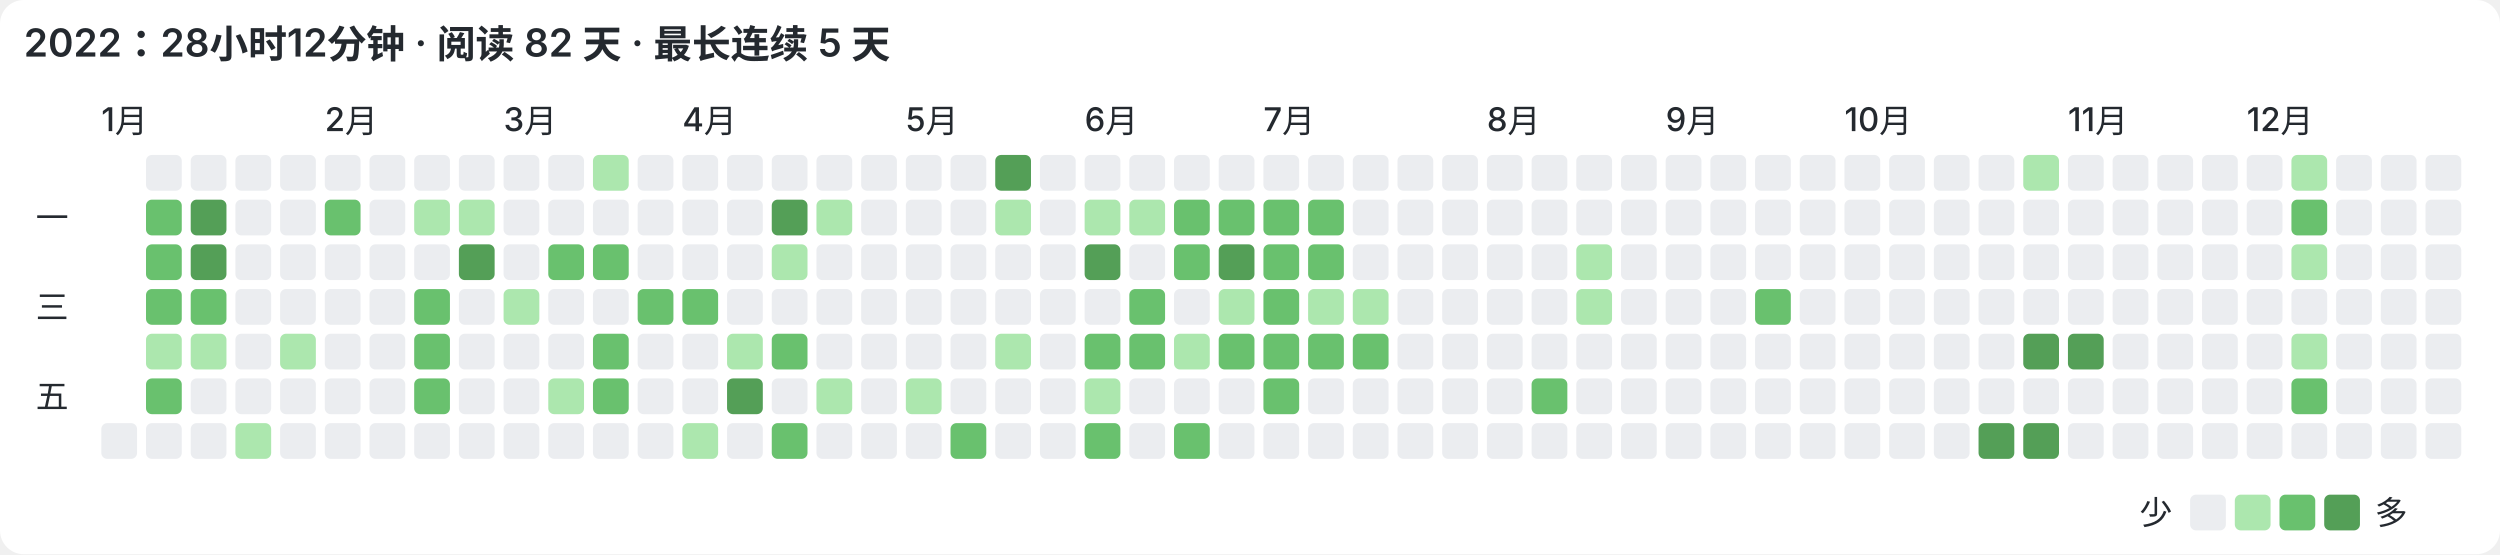
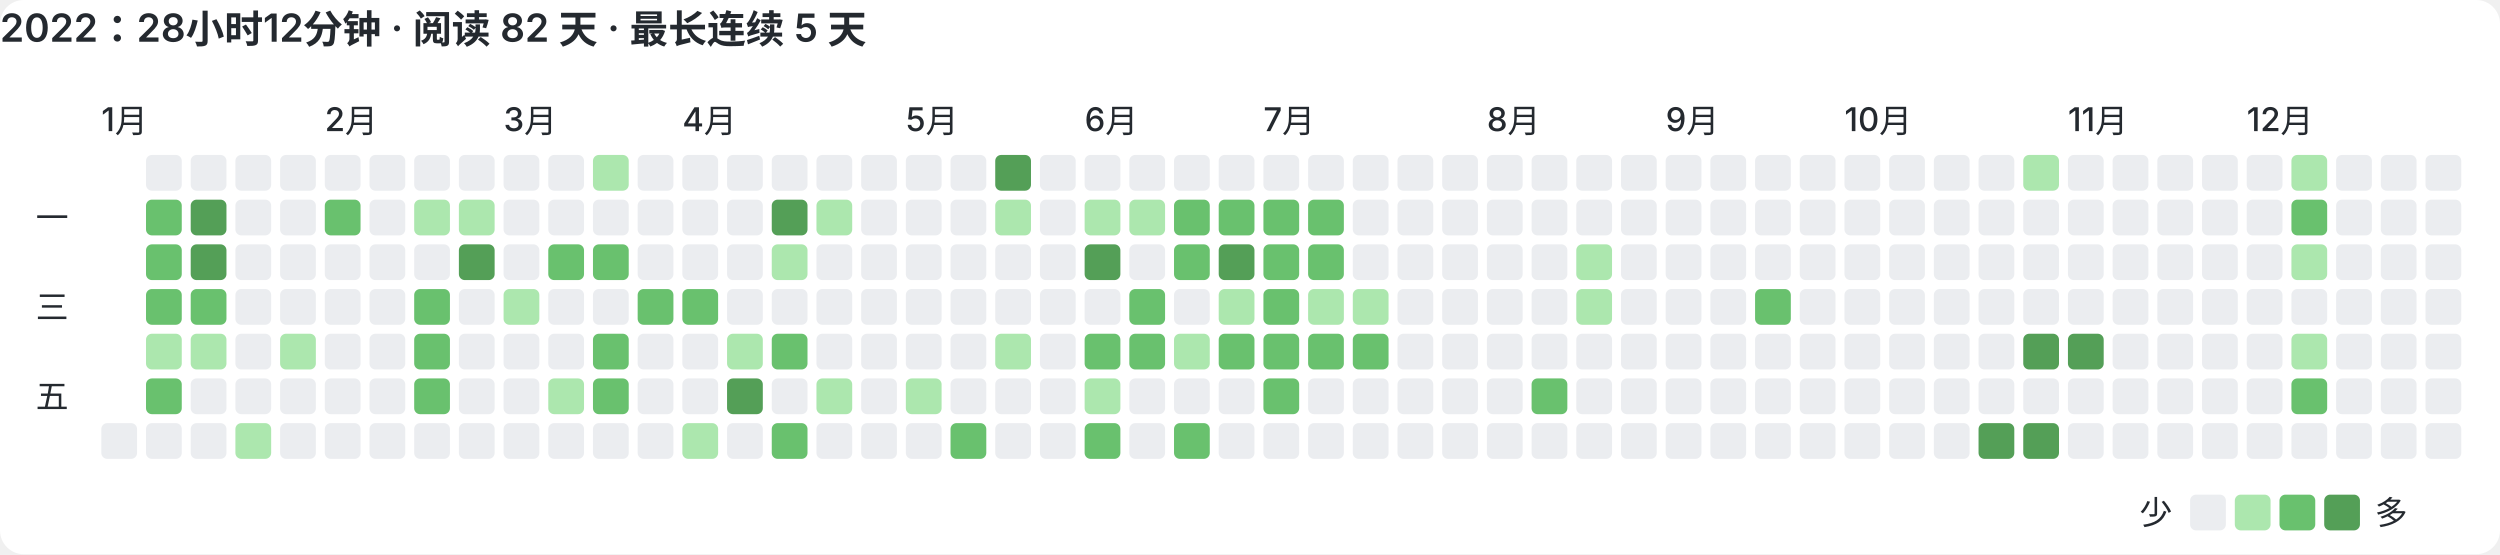
<svg xmlns="http://www.w3.org/2000/svg" width="100%" viewBox="0 0 839 186" preserveAspectRatio="xMinYMin meet" style="display:block;max-width:100%;height:auto" role="img" data-summary="2022：28小时12分钟  ·  阅读 82 天  ·  最长连续 5 天" aria-label="微信读书 · 2022">
  <rect width="100%" height="100%" rx="8" fill="#ffffff" />
  <style>
.label{font:500 11px "PingFang SC","Microsoft YaHei",-apple-system,BlinkMacSystemFont,"Segoe UI",sans-serif}
.summary{font:600 13px "PingFang SC","Microsoft YaHei",-apple-system,BlinkMacSystemFont,"Segoe UI",sans-serif}
</style>
-   <text class="summary" x="8" y="19" fill="#24292f">2022：28小时12分钟  ·  阅读 82 天  ·  最长连续 5 天</text>
+   <text class="summary" x="0" y="14" fill="#24292f">2022：28小时12分钟  ·  阅读 82 天  ·  最长连续 5 天</text>
  <text class="label" x="34" y="44" fill="#24292f">1月</text>
  <text class="label" x="109" y="44" fill="#24292f">2月</text>
  <text class="label" x="169" y="44" fill="#24292f">3月</text>
  <text class="label" x="229" y="44" fill="#24292f">4月</text>
  <text class="label" x="304" y="44" fill="#24292f">5月</text>
  <text class="label" x="364" y="44" fill="#24292f">6月</text>
  <text class="label" x="424" y="44" fill="#24292f">7月</text>
  <text class="label" x="499" y="44" fill="#24292f">8月</text>
  <text class="label" x="559" y="44" fill="#24292f">9月</text>
  <text class="label" x="619" y="44" fill="#24292f">10月</text>
  <text class="label" x="694" y="44" fill="#24292f">11月</text>
  <text class="label" x="754" y="44" fill="#24292f">12月</text>
  <text class="label" x="12" y="77" fill="#24292f">一</text>
  <text class="label" x="12" y="107" fill="#24292f">三</text>
  <text class="label" x="12" y="137" fill="#24292f">五</text>
  <rect x="34" y="142" width="12" height="12" rx="2" fill="#ebedf0" data-date="2022-01-01" data-seconds="0">
</rect>
  <rect x="49" y="52" width="12" height="12" rx="2" fill="#ebedf0" data-date="2022-01-02" data-seconds="0">
</rect>
  <rect x="49" y="67" width="12" height="12" rx="2" fill="#69c16e" data-date="2022-01-03" data-seconds="1048">
</rect>
  <rect x="49" y="82" width="12" height="12" rx="2" fill="#69c16e" data-date="2022-01-04" data-seconds="949">
</rect>
  <rect x="49" y="97" width="12" height="12" rx="2" fill="#69c16e" data-date="2022-01-05" data-seconds="661">
</rect>
  <rect x="49" y="112" width="12" height="12" rx="2" fill="#ace7ae" data-date="2022-01-06" data-seconds="486">
</rect>
  <rect x="49" y="127" width="12" height="12" rx="2" fill="#69c16e" data-date="2022-01-07" data-seconds="876">
</rect>
  <rect x="49" y="142" width="12" height="12" rx="2" fill="#ebedf0" data-date="2022-01-08" data-seconds="0">
</rect>
  <rect x="64" y="52" width="12" height="12" rx="2" fill="#ebedf0" data-date="2022-01-09" data-seconds="0">
</rect>
  <rect x="64" y="67" width="12" height="12" rx="2" fill="#549f57" data-date="2022-01-10" data-seconds="6513">
</rect>
  <rect x="64" y="82" width="12" height="12" rx="2" fill="#549f57" data-date="2022-01-11" data-seconds="3408">
</rect>
  <rect x="64" y="97" width="12" height="12" rx="2" fill="#69c16e" data-date="2022-01-12" data-seconds="1787">
</rect>
  <rect x="64" y="112" width="12" height="12" rx="2" fill="#ace7ae" data-date="2022-01-13" data-seconds="141">
</rect>
  <rect x="64" y="127" width="12" height="12" rx="2" fill="#ebedf0" data-date="2022-01-14" data-seconds="0">
</rect>
  <rect x="64" y="142" width="12" height="12" rx="2" fill="#ebedf0" data-date="2022-01-15" data-seconds="0">
</rect>
  <rect x="79" y="52" width="12" height="12" rx="2" fill="#ebedf0" data-date="2022-01-16" data-seconds="0">
</rect>
  <rect x="79" y="67" width="12" height="12" rx="2" fill="#ebedf0" data-date="2022-01-17" data-seconds="0">
</rect>
  <rect x="79" y="82" width="12" height="12" rx="2" fill="#ebedf0" data-date="2022-01-18" data-seconds="0">
</rect>
  <rect x="79" y="97" width="12" height="12" rx="2" fill="#ebedf0" data-date="2022-01-19" data-seconds="0">
</rect>
  <rect x="79" y="112" width="12" height="12" rx="2" fill="#ebedf0" data-date="2022-01-20" data-seconds="0">
</rect>
  <rect x="79" y="127" width="12" height="12" rx="2" fill="#ebedf0" data-date="2022-01-21" data-seconds="0">
</rect>
  <rect x="79" y="142" width="12" height="12" rx="2" fill="#ace7ae" data-date="2022-01-22" data-seconds="73">
</rect>
  <rect x="94" y="52" width="12" height="12" rx="2" fill="#ebedf0" data-date="2022-01-23" data-seconds="0">
</rect>
  <rect x="94" y="67" width="12" height="12" rx="2" fill="#ebedf0" data-date="2022-01-24" data-seconds="0">
</rect>
  <rect x="94" y="82" width="12" height="12" rx="2" fill="#ebedf0" data-date="2022-01-25" data-seconds="0">
</rect>
  <rect x="94" y="97" width="12" height="12" rx="2" fill="#ebedf0" data-date="2022-01-26" data-seconds="0">
</rect>
  <rect x="94" y="112" width="12" height="12" rx="2" fill="#ace7ae" data-date="2022-01-27" data-seconds="67">
</rect>
  <rect x="94" y="127" width="12" height="12" rx="2" fill="#ebedf0" data-date="2022-01-28" data-seconds="0">
</rect>
  <rect x="94" y="142" width="12" height="12" rx="2" fill="#ebedf0" data-date="2022-01-29" data-seconds="0">
</rect>
  <rect x="109" y="52" width="12" height="12" rx="2" fill="#ebedf0" data-date="2022-01-30" data-seconds="0">
</rect>
  <rect x="109" y="67" width="12" height="12" rx="2" fill="#69c16e" data-date="2022-01-31" data-seconds="848">
</rect>
  <rect x="109" y="82" width="12" height="12" rx="2" fill="#ebedf0" data-date="2022-02-01" data-seconds="0">
</rect>
  <rect x="109" y="97" width="12" height="12" rx="2" fill="#ebedf0" data-date="2022-02-02" data-seconds="0">
</rect>
  <rect x="109" y="112" width="12" height="12" rx="2" fill="#ebedf0" data-date="2022-02-03" data-seconds="0">
</rect>
  <rect x="109" y="127" width="12" height="12" rx="2" fill="#ebedf0" data-date="2022-02-04" data-seconds="0">
</rect>
  <rect x="109" y="142" width="12" height="12" rx="2" fill="#ebedf0" data-date="2022-02-05" data-seconds="0">
</rect>
  <rect x="124" y="52" width="12" height="12" rx="2" fill="#ebedf0" data-date="2022-02-06" data-seconds="0">
</rect>
  <rect x="124" y="67" width="12" height="12" rx="2" fill="#ebedf0" data-date="2022-02-07" data-seconds="0">
</rect>
  <rect x="124" y="82" width="12" height="12" rx="2" fill="#ebedf0" data-date="2022-02-08" data-seconds="0">
</rect>
  <rect x="124" y="97" width="12" height="12" rx="2" fill="#ebedf0" data-date="2022-02-09" data-seconds="0">
</rect>
  <rect x="124" y="112" width="12" height="12" rx="2" fill="#ebedf0" data-date="2022-02-10" data-seconds="0">
</rect>
  <rect x="124" y="127" width="12" height="12" rx="2" fill="#ebedf0" data-date="2022-02-11" data-seconds="0">
</rect>
  <rect x="124" y="142" width="12" height="12" rx="2" fill="#ebedf0" data-date="2022-02-12" data-seconds="0">
</rect>
  <rect x="139" y="52" width="12" height="12" rx="2" fill="#ebedf0" data-date="2022-02-13" data-seconds="0">
</rect>
  <rect x="139" y="67" width="12" height="12" rx="2" fill="#ace7ae" data-date="2022-02-14" data-seconds="570">
</rect>
  <rect x="139" y="82" width="12" height="12" rx="2" fill="#ebedf0" data-date="2022-02-15" data-seconds="0">
</rect>
  <rect x="139" y="97" width="12" height="12" rx="2" fill="#69c16e" data-date="2022-02-16" data-seconds="1585">
</rect>
  <rect x="139" y="112" width="12" height="12" rx="2" fill="#69c16e" data-date="2022-02-17" data-seconds="1542">
</rect>
  <rect x="139" y="127" width="12" height="12" rx="2" fill="#69c16e" data-date="2022-02-18" data-seconds="1088">
</rect>
  <rect x="139" y="142" width="12" height="12" rx="2" fill="#ebedf0" data-date="2022-02-19" data-seconds="0">
</rect>
  <rect x="154" y="52" width="12" height="12" rx="2" fill="#ebedf0" data-date="2022-02-20" data-seconds="0">
</rect>
  <rect x="154" y="67" width="12" height="12" rx="2" fill="#ace7ae" data-date="2022-02-21" data-seconds="351">
</rect>
  <rect x="154" y="82" width="12" height="12" rx="2" fill="#549f57" data-date="2022-02-22" data-seconds="2074">
</rect>
  <rect x="154" y="97" width="12" height="12" rx="2" fill="#ebedf0" data-date="2022-02-23" data-seconds="0">
</rect>
  <rect x="154" y="112" width="12" height="12" rx="2" fill="#ebedf0" data-date="2022-02-24" data-seconds="0">
</rect>
  <rect x="154" y="127" width="12" height="12" rx="2" fill="#ebedf0" data-date="2022-02-25" data-seconds="0">
</rect>
  <rect x="154" y="142" width="12" height="12" rx="2" fill="#ebedf0" data-date="2022-02-26" data-seconds="0">
</rect>
  <rect x="169" y="52" width="12" height="12" rx="2" fill="#ebedf0" data-date="2022-02-27" data-seconds="0">
</rect>
  <rect x="169" y="67" width="12" height="12" rx="2" fill="#ebedf0" data-date="2022-02-28" data-seconds="0">
</rect>
  <rect x="169" y="82" width="12" height="12" rx="2" fill="#ebedf0" data-date="2022-03-01" data-seconds="0">
</rect>
  <rect x="169" y="97" width="12" height="12" rx="2" fill="#ace7ae" data-date="2022-03-02" data-seconds="447">
</rect>
  <rect x="169" y="112" width="12" height="12" rx="2" fill="#ebedf0" data-date="2022-03-03" data-seconds="0">
</rect>
  <rect x="169" y="127" width="12" height="12" rx="2" fill="#ebedf0" data-date="2022-03-04" data-seconds="0">
</rect>
  <rect x="169" y="142" width="12" height="12" rx="2" fill="#ebedf0" data-date="2022-03-05" data-seconds="0">
</rect>
  <rect x="184" y="52" width="12" height="12" rx="2" fill="#ebedf0" data-date="2022-03-06" data-seconds="0">
</rect>
  <rect x="184" y="67" width="12" height="12" rx="2" fill="#ebedf0" data-date="2022-03-07" data-seconds="0">
</rect>
  <rect x="184" y="82" width="12" height="12" rx="2" fill="#69c16e" data-date="2022-03-08" data-seconds="645">
</rect>
  <rect x="184" y="97" width="12" height="12" rx="2" fill="#ebedf0" data-date="2022-03-09" data-seconds="0">
</rect>
  <rect x="184" y="112" width="12" height="12" rx="2" fill="#ebedf0" data-date="2022-03-10" data-seconds="0">
</rect>
  <rect x="184" y="127" width="12" height="12" rx="2" fill="#ace7ae" data-date="2022-03-11" data-seconds="87">
</rect>
  <rect x="184" y="142" width="12" height="12" rx="2" fill="#ebedf0" data-date="2022-03-12" data-seconds="0">
</rect>
  <rect x="199" y="52" width="12" height="12" rx="2" fill="#ace7ae" data-date="2022-03-13" data-seconds="345">
</rect>
  <rect x="199" y="67" width="12" height="12" rx="2" fill="#ebedf0" data-date="2022-03-14" data-seconds="0">
</rect>
  <rect x="199" y="82" width="12" height="12" rx="2" fill="#69c16e" data-date="2022-03-15" data-seconds="748">
</rect>
  <rect x="199" y="97" width="12" height="12" rx="2" fill="#ebedf0" data-date="2022-03-16" data-seconds="0">
</rect>
  <rect x="199" y="112" width="12" height="12" rx="2" fill="#69c16e" data-date="2022-03-17" data-seconds="743">
</rect>
  <rect x="199" y="127" width="12" height="12" rx="2" fill="#69c16e" data-date="2022-03-18" data-seconds="1442">
</rect>
  <rect x="199" y="142" width="12" height="12" rx="2" fill="#ebedf0" data-date="2022-03-19" data-seconds="0">
</rect>
  <rect x="214" y="52" width="12" height="12" rx="2" fill="#ebedf0" data-date="2022-03-20" data-seconds="0">
</rect>
  <rect x="214" y="67" width="12" height="12" rx="2" fill="#ebedf0" data-date="2022-03-21" data-seconds="0">
</rect>
  <rect x="214" y="82" width="12" height="12" rx="2" fill="#ebedf0" data-date="2022-03-22" data-seconds="0">
</rect>
  <rect x="214" y="97" width="12" height="12" rx="2" fill="#69c16e" data-date="2022-03-23" data-seconds="718">
</rect>
  <rect x="214" y="112" width="12" height="12" rx="2" fill="#ebedf0" data-date="2022-03-24" data-seconds="0">
</rect>
  <rect x="214" y="127" width="12" height="12" rx="2" fill="#ebedf0" data-date="2022-03-25" data-seconds="0">
</rect>
  <rect x="214" y="142" width="12" height="12" rx="2" fill="#ebedf0" data-date="2022-03-26" data-seconds="0">
</rect>
  <rect x="229" y="52" width="12" height="12" rx="2" fill="#ebedf0" data-date="2022-03-27" data-seconds="0">
</rect>
  <rect x="229" y="67" width="12" height="12" rx="2" fill="#ebedf0" data-date="2022-03-28" data-seconds="0">
</rect>
  <rect x="229" y="82" width="12" height="12" rx="2" fill="#ebedf0" data-date="2022-03-29" data-seconds="0">
</rect>
  <rect x="229" y="97" width="12" height="12" rx="2" fill="#69c16e" data-date="2022-03-30" data-seconds="798">
</rect>
  <rect x="229" y="112" width="12" height="12" rx="2" fill="#ebedf0" data-date="2022-03-31" data-seconds="0">
</rect>
  <rect x="229" y="127" width="12" height="12" rx="2" fill="#ebedf0" data-date="2022-04-01" data-seconds="0">
</rect>
  <rect x="229" y="142" width="12" height="12" rx="2" fill="#ace7ae" data-date="2022-04-02" data-seconds="1">
</rect>
  <rect x="244" y="52" width="12" height="12" rx="2" fill="#ebedf0" data-date="2022-04-03" data-seconds="0">
</rect>
  <rect x="244" y="67" width="12" height="12" rx="2" fill="#ebedf0" data-date="2022-04-04" data-seconds="0">
</rect>
  <rect x="244" y="82" width="12" height="12" rx="2" fill="#ebedf0" data-date="2022-04-05" data-seconds="0">
</rect>
  <rect x="244" y="97" width="12" height="12" rx="2" fill="#ebedf0" data-date="2022-04-06" data-seconds="0">
</rect>
  <rect x="244" y="112" width="12" height="12" rx="2" fill="#ace7ae" data-date="2022-04-07" data-seconds="179">
</rect>
  <rect x="244" y="127" width="12" height="12" rx="2" fill="#549f57" data-date="2022-04-08" data-seconds="1954">
</rect>
  <rect x="244" y="142" width="12" height="12" rx="2" fill="#ebedf0" data-date="2022-04-09" data-seconds="0">
</rect>
  <rect x="259" y="52" width="12" height="12" rx="2" fill="#ebedf0" data-date="2022-04-10" data-seconds="0">
</rect>
  <rect x="259" y="67" width="12" height="12" rx="2" fill="#549f57" data-date="2022-04-11" data-seconds="3268">
</rect>
  <rect x="259" y="82" width="12" height="12" rx="2" fill="#ace7ae" data-date="2022-04-12" data-seconds="590">
</rect>
  <rect x="259" y="97" width="12" height="12" rx="2" fill="#ebedf0" data-date="2022-04-13" data-seconds="0">
</rect>
  <rect x="259" y="112" width="12" height="12" rx="2" fill="#69c16e" data-date="2022-04-14" data-seconds="1524">
</rect>
  <rect x="259" y="127" width="12" height="12" rx="2" fill="#ebedf0" data-date="2022-04-15" data-seconds="0">
</rect>
  <rect x="259" y="142" width="12" height="12" rx="2" fill="#69c16e" data-date="2022-04-16" data-seconds="1326">
</rect>
  <rect x="274" y="52" width="12" height="12" rx="2" fill="#ebedf0" data-date="2022-04-17" data-seconds="0">
</rect>
  <rect x="274" y="67" width="12" height="12" rx="2" fill="#ace7ae" data-date="2022-04-18" data-seconds="404">
</rect>
  <rect x="274" y="82" width="12" height="12" rx="2" fill="#ebedf0" data-date="2022-04-19" data-seconds="0">
</rect>
  <rect x="274" y="97" width="12" height="12" rx="2" fill="#ebedf0" data-date="2022-04-20" data-seconds="0">
</rect>
  <rect x="274" y="112" width="12" height="12" rx="2" fill="#ebedf0" data-date="2022-04-21" data-seconds="0">
</rect>
  <rect x="274" y="127" width="12" height="12" rx="2" fill="#ace7ae" data-date="2022-04-22" data-seconds="14">
</rect>
  <rect x="274" y="142" width="12" height="12" rx="2" fill="#ebedf0" data-date="2022-04-23" data-seconds="0">
</rect>
  <rect x="289" y="52" width="12" height="12" rx="2" fill="#ebedf0" data-date="2022-04-24" data-seconds="0">
</rect>
  <rect x="289" y="67" width="12" height="12" rx="2" fill="#ebedf0" data-date="2022-04-25" data-seconds="0">
</rect>
  <rect x="289" y="82" width="12" height="12" rx="2" fill="#ebedf0" data-date="2022-04-26" data-seconds="0">
</rect>
  <rect x="289" y="97" width="12" height="12" rx="2" fill="#ebedf0" data-date="2022-04-27" data-seconds="0">
</rect>
  <rect x="289" y="112" width="12" height="12" rx="2" fill="#ebedf0" data-date="2022-04-28" data-seconds="0">
</rect>
  <rect x="289" y="127" width="12" height="12" rx="2" fill="#ebedf0" data-date="2022-04-29" data-seconds="0">
</rect>
  <rect x="289" y="142" width="12" height="12" rx="2" fill="#ebedf0" data-date="2022-04-30" data-seconds="0">
</rect>
  <rect x="304" y="52" width="12" height="12" rx="2" fill="#ebedf0" data-date="2022-05-01" data-seconds="0">
</rect>
  <rect x="304" y="67" width="12" height="12" rx="2" fill="#ebedf0" data-date="2022-05-02" data-seconds="0">
</rect>
  <rect x="304" y="82" width="12" height="12" rx="2" fill="#ebedf0" data-date="2022-05-03" data-seconds="0">
</rect>
  <rect x="304" y="97" width="12" height="12" rx="2" fill="#ebedf0" data-date="2022-05-04" data-seconds="0">
</rect>
  <rect x="304" y="112" width="12" height="12" rx="2" fill="#ebedf0" data-date="2022-05-05" data-seconds="0">
</rect>
  <rect x="304" y="127" width="12" height="12" rx="2" fill="#ace7ae" data-date="2022-05-06" data-seconds="131">
</rect>
  <rect x="304" y="142" width="12" height="12" rx="2" fill="#ebedf0" data-date="2022-05-07" data-seconds="0">
</rect>
  <rect x="319" y="52" width="12" height="12" rx="2" fill="#ebedf0" data-date="2022-05-08" data-seconds="0">
</rect>
  <rect x="319" y="67" width="12" height="12" rx="2" fill="#ebedf0" data-date="2022-05-09" data-seconds="0">
</rect>
  <rect x="319" y="82" width="12" height="12" rx="2" fill="#ebedf0" data-date="2022-05-10" data-seconds="0">
</rect>
  <rect x="319" y="97" width="12" height="12" rx="2" fill="#ebedf0" data-date="2022-05-11" data-seconds="0">
</rect>
  <rect x="319" y="112" width="12" height="12" rx="2" fill="#ebedf0" data-date="2022-05-12" data-seconds="0">
</rect>
  <rect x="319" y="127" width="12" height="12" rx="2" fill="#ebedf0" data-date="2022-05-13" data-seconds="0">
</rect>
  <rect x="319" y="142" width="12" height="12" rx="2" fill="#69c16e" data-date="2022-05-14" data-seconds="712">
</rect>
  <rect x="334" y="52" width="12" height="12" rx="2" fill="#549f57" data-date="2022-05-15" data-seconds="4350">
</rect>
  <rect x="334" y="67" width="12" height="12" rx="2" fill="#ace7ae" data-date="2022-05-16" data-seconds="287">
</rect>
  <rect x="334" y="82" width="12" height="12" rx="2" fill="#ebedf0" data-date="2022-05-17" data-seconds="0">
</rect>
  <rect x="334" y="97" width="12" height="12" rx="2" fill="#ebedf0" data-date="2022-05-18" data-seconds="0">
</rect>
  <rect x="334" y="112" width="12" height="12" rx="2" fill="#ace7ae" data-date="2022-05-19" data-seconds="4">
</rect>
  <rect x="334" y="127" width="12" height="12" rx="2" fill="#ebedf0" data-date="2022-05-20" data-seconds="0">
</rect>
  <rect x="334" y="142" width="12" height="12" rx="2" fill="#ebedf0" data-date="2022-05-21" data-seconds="0">
</rect>
  <rect x="349" y="52" width="12" height="12" rx="2" fill="#ebedf0" data-date="2022-05-22" data-seconds="0">
</rect>
  <rect x="349" y="67" width="12" height="12" rx="2" fill="#ebedf0" data-date="2022-05-23" data-seconds="0">
</rect>
  <rect x="349" y="82" width="12" height="12" rx="2" fill="#ebedf0" data-date="2022-05-24" data-seconds="0">
</rect>
  <rect x="349" y="97" width="12" height="12" rx="2" fill="#ebedf0" data-date="2022-05-25" data-seconds="0">
</rect>
  <rect x="349" y="112" width="12" height="12" rx="2" fill="#ebedf0" data-date="2022-05-26" data-seconds="0">
</rect>
  <rect x="349" y="127" width="12" height="12" rx="2" fill="#ebedf0" data-date="2022-05-27" data-seconds="0">
</rect>
  <rect x="349" y="142" width="12" height="12" rx="2" fill="#ebedf0" data-date="2022-05-28" data-seconds="0">
</rect>
  <rect x="364" y="52" width="12" height="12" rx="2" fill="#ebedf0" data-date="2022-05-29" data-seconds="0">
</rect>
  <rect x="364" y="67" width="12" height="12" rx="2" fill="#ace7ae" data-date="2022-05-30" data-seconds="25">
</rect>
  <rect x="364" y="82" width="12" height="12" rx="2" fill="#549f57" data-date="2022-05-31" data-seconds="2146">
</rect>
  <rect x="364" y="97" width="12" height="12" rx="2" fill="#ebedf0" data-date="2022-06-01" data-seconds="0">
</rect>
  <rect x="364" y="112" width="12" height="12" rx="2" fill="#69c16e" data-date="2022-06-02" data-seconds="604">
</rect>
  <rect x="364" y="127" width="12" height="12" rx="2" fill="#ace7ae" data-date="2022-06-03" data-seconds="37">
</rect>
  <rect x="364" y="142" width="12" height="12" rx="2" fill="#69c16e" data-date="2022-06-04" data-seconds="1253">
</rect>
  <rect x="379" y="52" width="12" height="12" rx="2" fill="#ebedf0" data-date="2022-06-05" data-seconds="0">
</rect>
  <rect x="379" y="67" width="12" height="12" rx="2" fill="#ace7ae" data-date="2022-06-06" data-seconds="428">
</rect>
  <rect x="379" y="82" width="12" height="12" rx="2" fill="#ebedf0" data-date="2022-06-07" data-seconds="0">
</rect>
  <rect x="379" y="97" width="12" height="12" rx="2" fill="#69c16e" data-date="2022-06-08" data-seconds="1551">
</rect>
  <rect x="379" y="112" width="12" height="12" rx="2" fill="#69c16e" data-date="2022-06-09" data-seconds="1584">
</rect>
  <rect x="379" y="127" width="12" height="12" rx="2" fill="#ebedf0" data-date="2022-06-10" data-seconds="0">
</rect>
  <rect x="379" y="142" width="12" height="12" rx="2" fill="#ebedf0" data-date="2022-06-11" data-seconds="0">
</rect>
  <rect x="394" y="52" width="12" height="12" rx="2" fill="#ebedf0" data-date="2022-06-12" data-seconds="0">
</rect>
  <rect x="394" y="67" width="12" height="12" rx="2" fill="#69c16e" data-date="2022-06-13" data-seconds="666">
</rect>
  <rect x="394" y="82" width="12" height="12" rx="2" fill="#69c16e" data-date="2022-06-14" data-seconds="626">
</rect>
  <rect x="394" y="97" width="12" height="12" rx="2" fill="#ebedf0" data-date="2022-06-15" data-seconds="0">
</rect>
  <rect x="394" y="112" width="12" height="12" rx="2" fill="#ace7ae" data-date="2022-06-16" data-seconds="3">
</rect>
  <rect x="394" y="127" width="12" height="12" rx="2" fill="#ebedf0" data-date="2022-06-17" data-seconds="0">
</rect>
  <rect x="394" y="142" width="12" height="12" rx="2" fill="#69c16e" data-date="2022-06-18" data-seconds="1187">
</rect>
  <rect x="409" y="52" width="12" height="12" rx="2" fill="#ebedf0" data-date="2022-06-19" data-seconds="0">
</rect>
  <rect x="409" y="67" width="12" height="12" rx="2" fill="#69c16e" data-date="2022-06-20" data-seconds="1604">
</rect>
  <rect x="409" y="82" width="12" height="12" rx="2" fill="#549f57" data-date="2022-06-21" data-seconds="2710">
</rect>
  <rect x="409" y="97" width="12" height="12" rx="2" fill="#ace7ae" data-date="2022-06-22" data-seconds="548">
</rect>
  <rect x="409" y="112" width="12" height="12" rx="2" fill="#69c16e" data-date="2022-06-23" data-seconds="977">
</rect>
  <rect x="409" y="127" width="12" height="12" rx="2" fill="#ebedf0" data-date="2022-06-24" data-seconds="0">
</rect>
  <rect x="409" y="142" width="12" height="12" rx="2" fill="#ebedf0" data-date="2022-06-25" data-seconds="0">
</rect>
  <rect x="424" y="52" width="12" height="12" rx="2" fill="#ebedf0" data-date="2022-06-26" data-seconds="0">
</rect>
  <rect x="424" y="67" width="12" height="12" rx="2" fill="#69c16e" data-date="2022-06-27" data-seconds="1478">
</rect>
  <rect x="424" y="82" width="12" height="12" rx="2" fill="#69c16e" data-date="2022-06-28" data-seconds="1043">
</rect>
  <rect x="424" y="97" width="12" height="12" rx="2" fill="#69c16e" data-date="2022-06-29" data-seconds="1386">
</rect>
  <rect x="424" y="112" width="12" height="12" rx="2" fill="#69c16e" data-date="2022-06-30" data-seconds="1029">
</rect>
  <rect x="424" y="127" width="12" height="12" rx="2" fill="#69c16e" data-date="2022-07-01" data-seconds="1397">
</rect>
  <rect x="424" y="142" width="12" height="12" rx="2" fill="#ebedf0" data-date="2022-07-02" data-seconds="0">
</rect>
  <rect x="439" y="52" width="12" height="12" rx="2" fill="#ebedf0" data-date="2022-07-03" data-seconds="0">
</rect>
  <rect x="439" y="67" width="12" height="12" rx="2" fill="#69c16e" data-date="2022-07-04" data-seconds="738">
</rect>
  <rect x="439" y="82" width="12" height="12" rx="2" fill="#69c16e" data-date="2022-07-05" data-seconds="1151">
</rect>
  <rect x="439" y="97" width="12" height="12" rx="2" fill="#ace7ae" data-date="2022-07-06" data-seconds="537">
</rect>
  <rect x="439" y="112" width="12" height="12" rx="2" fill="#69c16e" data-date="2022-07-07" data-seconds="1045">
</rect>
  <rect x="439" y="127" width="12" height="12" rx="2" fill="#ebedf0" data-date="2022-07-08" data-seconds="0">
</rect>
  <rect x="439" y="142" width="12" height="12" rx="2" fill="#ebedf0" data-date="2022-07-09" data-seconds="0">
</rect>
  <rect x="454" y="52" width="12" height="12" rx="2" fill="#ebedf0" data-date="2022-07-10" data-seconds="0">
</rect>
  <rect x="454" y="67" width="12" height="12" rx="2" fill="#ebedf0" data-date="2022-07-11" data-seconds="0">
</rect>
  <rect x="454" y="82" width="12" height="12" rx="2" fill="#ebedf0" data-date="2022-07-12" data-seconds="0">
</rect>
  <rect x="454" y="97" width="12" height="12" rx="2" fill="#ace7ae" data-date="2022-07-13" data-seconds="315">
</rect>
  <rect x="454" y="112" width="12" height="12" rx="2" fill="#69c16e" data-date="2022-07-14" data-seconds="611">
</rect>
  <rect x="454" y="127" width="12" height="12" rx="2" fill="#ebedf0" data-date="2022-07-15" data-seconds="0">
</rect>
  <rect x="454" y="142" width="12" height="12" rx="2" fill="#ebedf0" data-date="2022-07-16" data-seconds="0">
</rect>
  <rect x="469" y="52" width="12" height="12" rx="2" fill="#ebedf0" data-date="2022-07-17" data-seconds="0">
</rect>
  <rect x="469" y="67" width="12" height="12" rx="2" fill="#ebedf0" data-date="2022-07-18" data-seconds="0">
</rect>
  <rect x="469" y="82" width="12" height="12" rx="2" fill="#ebedf0" data-date="2022-07-19" data-seconds="0">
</rect>
  <rect x="469" y="97" width="12" height="12" rx="2" fill="#ebedf0" data-date="2022-07-20" data-seconds="0">
</rect>
  <rect x="469" y="112" width="12" height="12" rx="2" fill="#ebedf0" data-date="2022-07-21" data-seconds="0">
</rect>
  <rect x="469" y="127" width="12" height="12" rx="2" fill="#ebedf0" data-date="2022-07-22" data-seconds="0">
</rect>
  <rect x="469" y="142" width="12" height="12" rx="2" fill="#ebedf0" data-date="2022-07-23" data-seconds="0">
</rect>
  <rect x="484" y="52" width="12" height="12" rx="2" fill="#ebedf0" data-date="2022-07-24" data-seconds="0">
</rect>
  <rect x="484" y="67" width="12" height="12" rx="2" fill="#ebedf0" data-date="2022-07-25" data-seconds="0">
</rect>
  <rect x="484" y="82" width="12" height="12" rx="2" fill="#ebedf0" data-date="2022-07-26" data-seconds="0">
</rect>
  <rect x="484" y="97" width="12" height="12" rx="2" fill="#ebedf0" data-date="2022-07-27" data-seconds="0">
</rect>
  <rect x="484" y="112" width="12" height="12" rx="2" fill="#ebedf0" data-date="2022-07-28" data-seconds="0">
</rect>
  <rect x="484" y="127" width="12" height="12" rx="2" fill="#ebedf0" data-date="2022-07-29" data-seconds="0">
</rect>
  <rect x="484" y="142" width="12" height="12" rx="2" fill="#ebedf0" data-date="2022-07-30" data-seconds="0">
</rect>
  <rect x="499" y="52" width="12" height="12" rx="2" fill="#ebedf0" data-date="2022-07-31" data-seconds="0">
</rect>
  <rect x="499" y="67" width="12" height="12" rx="2" fill="#ebedf0" data-date="2022-08-01" data-seconds="0">
</rect>
  <rect x="499" y="82" width="12" height="12" rx="2" fill="#ebedf0" data-date="2022-08-02" data-seconds="0">
</rect>
  <rect x="499" y="97" width="12" height="12" rx="2" fill="#ebedf0" data-date="2022-08-03" data-seconds="0">
</rect>
  <rect x="499" y="112" width="12" height="12" rx="2" fill="#ebedf0" data-date="2022-08-04" data-seconds="0">
</rect>
  <rect x="499" y="127" width="12" height="12" rx="2" fill="#ebedf0" data-date="2022-08-05" data-seconds="0">
</rect>
  <rect x="499" y="142" width="12" height="12" rx="2" fill="#ebedf0" data-date="2022-08-06" data-seconds="0">
</rect>
  <rect x="514" y="52" width="12" height="12" rx="2" fill="#ebedf0" data-date="2022-08-07" data-seconds="0">
</rect>
  <rect x="514" y="67" width="12" height="12" rx="2" fill="#ebedf0" data-date="2022-08-08" data-seconds="0">
</rect>
  <rect x="514" y="82" width="12" height="12" rx="2" fill="#ebedf0" data-date="2022-08-09" data-seconds="0">
</rect>
  <rect x="514" y="97" width="12" height="12" rx="2" fill="#ebedf0" data-date="2022-08-10" data-seconds="0">
</rect>
  <rect x="514" y="112" width="12" height="12" rx="2" fill="#ebedf0" data-date="2022-08-11" data-seconds="0">
</rect>
  <rect x="514" y="127" width="12" height="12" rx="2" fill="#69c16e" data-date="2022-08-12" data-seconds="1714">
</rect>
  <rect x="514" y="142" width="12" height="12" rx="2" fill="#ebedf0" data-date="2022-08-13" data-seconds="0">
</rect>
  <rect x="529" y="52" width="12" height="12" rx="2" fill="#ebedf0" data-date="2022-08-14" data-seconds="0">
</rect>
  <rect x="529" y="67" width="12" height="12" rx="2" fill="#ebedf0" data-date="2022-08-15" data-seconds="0">
</rect>
  <rect x="529" y="82" width="12" height="12" rx="2" fill="#ace7ae" data-date="2022-08-16" data-seconds="51">
</rect>
  <rect x="529" y="97" width="12" height="12" rx="2" fill="#ace7ae" data-date="2022-08-17" data-seconds="358">
</rect>
  <rect x="529" y="112" width="12" height="12" rx="2" fill="#ebedf0" data-date="2022-08-18" data-seconds="0">
</rect>
  <rect x="529" y="127" width="12" height="12" rx="2" fill="#ebedf0" data-date="2022-08-19" data-seconds="0">
</rect>
  <rect x="529" y="142" width="12" height="12" rx="2" fill="#ebedf0" data-date="2022-08-20" data-seconds="0">
</rect>
  <rect x="544" y="52" width="12" height="12" rx="2" fill="#ebedf0" data-date="2022-08-21" data-seconds="0">
</rect>
  <rect x="544" y="67" width="12" height="12" rx="2" fill="#ebedf0" data-date="2022-08-22" data-seconds="0">
</rect>
  <rect x="544" y="82" width="12" height="12" rx="2" fill="#ebedf0" data-date="2022-08-23" data-seconds="0">
</rect>
  <rect x="544" y="97" width="12" height="12" rx="2" fill="#ebedf0" data-date="2022-08-24" data-seconds="0">
</rect>
  <rect x="544" y="112" width="12" height="12" rx="2" fill="#ebedf0" data-date="2022-08-25" data-seconds="0">
</rect>
  <rect x="544" y="127" width="12" height="12" rx="2" fill="#ebedf0" data-date="2022-08-26" data-seconds="0">
</rect>
  <rect x="544" y="142" width="12" height="12" rx="2" fill="#ebedf0" data-date="2022-08-27" data-seconds="0">
</rect>
  <rect x="559" y="52" width="12" height="12" rx="2" fill="#ebedf0" data-date="2022-08-28" data-seconds="0">
</rect>
  <rect x="559" y="67" width="12" height="12" rx="2" fill="#ebedf0" data-date="2022-08-29" data-seconds="0">
</rect>
  <rect x="559" y="82" width="12" height="12" rx="2" fill="#ebedf0" data-date="2022-08-30" data-seconds="0">
</rect>
  <rect x="559" y="97" width="12" height="12" rx="2" fill="#ebedf0" data-date="2022-08-31" data-seconds="0">
</rect>
  <rect x="559" y="112" width="12" height="12" rx="2" fill="#ebedf0" data-date="2022-09-01" data-seconds="0">
</rect>
  <rect x="559" y="127" width="12" height="12" rx="2" fill="#ebedf0" data-date="2022-09-02" data-seconds="0">
</rect>
  <rect x="559" y="142" width="12" height="12" rx="2" fill="#ebedf0" data-date="2022-09-03" data-seconds="0">
</rect>
  <rect x="574" y="52" width="12" height="12" rx="2" fill="#ebedf0" data-date="2022-09-04" data-seconds="0">
</rect>
  <rect x="574" y="67" width="12" height="12" rx="2" fill="#ebedf0" data-date="2022-09-05" data-seconds="0">
</rect>
  <rect x="574" y="82" width="12" height="12" rx="2" fill="#ebedf0" data-date="2022-09-06" data-seconds="0">
</rect>
  <rect x="574" y="97" width="12" height="12" rx="2" fill="#ebedf0" data-date="2022-09-07" data-seconds="0">
</rect>
  <rect x="574" y="112" width="12" height="12" rx="2" fill="#ebedf0" data-date="2022-09-08" data-seconds="0">
</rect>
  <rect x="574" y="127" width="12" height="12" rx="2" fill="#ebedf0" data-date="2022-09-09" data-seconds="0">
</rect>
  <rect x="574" y="142" width="12" height="12" rx="2" fill="#ebedf0" data-date="2022-09-10" data-seconds="0">
</rect>
  <rect x="589" y="52" width="12" height="12" rx="2" fill="#ebedf0" data-date="2022-09-11" data-seconds="0">
</rect>
  <rect x="589" y="67" width="12" height="12" rx="2" fill="#ebedf0" data-date="2022-09-12" data-seconds="0">
</rect>
  <rect x="589" y="82" width="12" height="12" rx="2" fill="#ebedf0" data-date="2022-09-13" data-seconds="0">
</rect>
  <rect x="589" y="97" width="12" height="12" rx="2" fill="#69c16e" data-date="2022-09-14" data-seconds="1315">
</rect>
  <rect x="589" y="112" width="12" height="12" rx="2" fill="#ebedf0" data-date="2022-09-15" data-seconds="0">
</rect>
  <rect x="589" y="127" width="12" height="12" rx="2" fill="#ebedf0" data-date="2022-09-16" data-seconds="0">
</rect>
  <rect x="589" y="142" width="12" height="12" rx="2" fill="#ebedf0" data-date="2022-09-17" data-seconds="0">
</rect>
  <rect x="604" y="52" width="12" height="12" rx="2" fill="#ebedf0" data-date="2022-09-18" data-seconds="0">
</rect>
  <rect x="604" y="67" width="12" height="12" rx="2" fill="#ebedf0" data-date="2022-09-19" data-seconds="0">
</rect>
  <rect x="604" y="82" width="12" height="12" rx="2" fill="#ebedf0" data-date="2022-09-20" data-seconds="0">
</rect>
  <rect x="604" y="97" width="12" height="12" rx="2" fill="#ebedf0" data-date="2022-09-21" data-seconds="0">
</rect>
  <rect x="604" y="112" width="12" height="12" rx="2" fill="#ebedf0" data-date="2022-09-22" data-seconds="0">
</rect>
  <rect x="604" y="127" width="12" height="12" rx="2" fill="#ebedf0" data-date="2022-09-23" data-seconds="0">
</rect>
  <rect x="604" y="142" width="12" height="12" rx="2" fill="#ebedf0" data-date="2022-09-24" data-seconds="0">
</rect>
  <rect x="619" y="52" width="12" height="12" rx="2" fill="#ebedf0" data-date="2022-09-25" data-seconds="0">
</rect>
  <rect x="619" y="67" width="12" height="12" rx="2" fill="#ebedf0" data-date="2022-09-26" data-seconds="0">
</rect>
  <rect x="619" y="82" width="12" height="12" rx="2" fill="#ebedf0" data-date="2022-09-27" data-seconds="0">
</rect>
  <rect x="619" y="97" width="12" height="12" rx="2" fill="#ebedf0" data-date="2022-09-28" data-seconds="0">
</rect>
  <rect x="619" y="112" width="12" height="12" rx="2" fill="#ebedf0" data-date="2022-09-29" data-seconds="0">
</rect>
  <rect x="619" y="127" width="12" height="12" rx="2" fill="#ebedf0" data-date="2022-09-30" data-seconds="0">
</rect>
  <rect x="619" y="142" width="12" height="12" rx="2" fill="#ebedf0" data-date="2022-10-01" data-seconds="0">
</rect>
  <rect x="634" y="52" width="12" height="12" rx="2" fill="#ebedf0" data-date="2022-10-02" data-seconds="0">
</rect>
  <rect x="634" y="67" width="12" height="12" rx="2" fill="#ebedf0" data-date="2022-10-03" data-seconds="0">
</rect>
  <rect x="634" y="82" width="12" height="12" rx="2" fill="#ebedf0" data-date="2022-10-04" data-seconds="0">
</rect>
  <rect x="634" y="97" width="12" height="12" rx="2" fill="#ebedf0" data-date="2022-10-05" data-seconds="0">
</rect>
  <rect x="634" y="112" width="12" height="12" rx="2" fill="#ebedf0" data-date="2022-10-06" data-seconds="0">
</rect>
  <rect x="634" y="127" width="12" height="12" rx="2" fill="#ebedf0" data-date="2022-10-07" data-seconds="0">
</rect>
  <rect x="634" y="142" width="12" height="12" rx="2" fill="#ebedf0" data-date="2022-10-08" data-seconds="0">
</rect>
  <rect x="649" y="52" width="12" height="12" rx="2" fill="#ebedf0" data-date="2022-10-09" data-seconds="0">
</rect>
  <rect x="649" y="67" width="12" height="12" rx="2" fill="#ebedf0" data-date="2022-10-10" data-seconds="0">
</rect>
  <rect x="649" y="82" width="12" height="12" rx="2" fill="#ebedf0" data-date="2022-10-11" data-seconds="0">
</rect>
  <rect x="649" y="97" width="12" height="12" rx="2" fill="#ebedf0" data-date="2022-10-12" data-seconds="0">
</rect>
  <rect x="649" y="112" width="12" height="12" rx="2" fill="#ebedf0" data-date="2022-10-13" data-seconds="0">
</rect>
  <rect x="649" y="127" width="12" height="12" rx="2" fill="#ebedf0" data-date="2022-10-14" data-seconds="0">
</rect>
  <rect x="649" y="142" width="12" height="12" rx="2" fill="#ebedf0" data-date="2022-10-15" data-seconds="0">
</rect>
  <rect x="664" y="52" width="12" height="12" rx="2" fill="#ebedf0" data-date="2022-10-16" data-seconds="0">
</rect>
  <rect x="664" y="67" width="12" height="12" rx="2" fill="#ebedf0" data-date="2022-10-17" data-seconds="0">
</rect>
  <rect x="664" y="82" width="12" height="12" rx="2" fill="#ebedf0" data-date="2022-10-18" data-seconds="0">
</rect>
  <rect x="664" y="97" width="12" height="12" rx="2" fill="#ebedf0" data-date="2022-10-19" data-seconds="0">
</rect>
  <rect x="664" y="112" width="12" height="12" rx="2" fill="#ebedf0" data-date="2022-10-20" data-seconds="0">
</rect>
  <rect x="664" y="127" width="12" height="12" rx="2" fill="#ebedf0" data-date="2022-10-21" data-seconds="0">
</rect>
  <rect x="664" y="142" width="12" height="12" rx="2" fill="#549f57" data-date="2022-10-22" data-seconds="16110">
</rect>
  <rect x="679" y="52" width="12" height="12" rx="2" fill="#ace7ae" data-date="2022-10-23" data-seconds="342">
</rect>
  <rect x="679" y="67" width="12" height="12" rx="2" fill="#ebedf0" data-date="2022-10-24" data-seconds="0">
</rect>
  <rect x="679" y="82" width="12" height="12" rx="2" fill="#ebedf0" data-date="2022-10-25" data-seconds="0">
</rect>
  <rect x="679" y="97" width="12" height="12" rx="2" fill="#ebedf0" data-date="2022-10-26" data-seconds="0">
</rect>
  <rect x="679" y="112" width="12" height="12" rx="2" fill="#549f57" data-date="2022-10-27" data-seconds="2075">
</rect>
  <rect x="679" y="127" width="12" height="12" rx="2" fill="#ebedf0" data-date="2022-10-28" data-seconds="0">
</rect>
  <rect x="679" y="142" width="12" height="12" rx="2" fill="#549f57" data-date="2022-10-29" data-seconds="3346">
</rect>
  <rect x="694" y="52" width="12" height="12" rx="2" fill="#ebedf0" data-date="2022-10-30" data-seconds="0">
</rect>
  <rect x="694" y="67" width="12" height="12" rx="2" fill="#ebedf0" data-date="2022-10-31" data-seconds="0">
</rect>
  <rect x="694" y="82" width="12" height="12" rx="2" fill="#ebedf0" data-date="2022-11-01" data-seconds="0">
</rect>
  <rect x="694" y="97" width="12" height="12" rx="2" fill="#ebedf0" data-date="2022-11-02" data-seconds="0">
</rect>
  <rect x="694" y="112" width="12" height="12" rx="2" fill="#549f57" data-date="2022-11-03" data-seconds="2212">
</rect>
  <rect x="694" y="127" width="12" height="12" rx="2" fill="#ebedf0" data-date="2022-11-04" data-seconds="0">
</rect>
  <rect x="694" y="142" width="12" height="12" rx="2" fill="#ebedf0" data-date="2022-11-05" data-seconds="0">
</rect>
  <rect x="709" y="52" width="12" height="12" rx="2" fill="#ebedf0" data-date="2022-11-06" data-seconds="0">
</rect>
  <rect x="709" y="67" width="12" height="12" rx="2" fill="#ebedf0" data-date="2022-11-07" data-seconds="0">
</rect>
  <rect x="709" y="82" width="12" height="12" rx="2" fill="#ebedf0" data-date="2022-11-08" data-seconds="0">
</rect>
  <rect x="709" y="97" width="12" height="12" rx="2" fill="#ebedf0" data-date="2022-11-09" data-seconds="0">
</rect>
  <rect x="709" y="112" width="12" height="12" rx="2" fill="#ebedf0" data-date="2022-11-10" data-seconds="0">
</rect>
  <rect x="709" y="127" width="12" height="12" rx="2" fill="#ebedf0" data-date="2022-11-11" data-seconds="0">
</rect>
  <rect x="709" y="142" width="12" height="12" rx="2" fill="#ebedf0" data-date="2022-11-12" data-seconds="0">
</rect>
  <rect x="724" y="52" width="12" height="12" rx="2" fill="#ebedf0" data-date="2022-11-13" data-seconds="0">
</rect>
  <rect x="724" y="67" width="12" height="12" rx="2" fill="#ebedf0" data-date="2022-11-14" data-seconds="0">
</rect>
  <rect x="724" y="82" width="12" height="12" rx="2" fill="#ebedf0" data-date="2022-11-15" data-seconds="0">
</rect>
  <rect x="724" y="97" width="12" height="12" rx="2" fill="#ebedf0" data-date="2022-11-16" data-seconds="0">
</rect>
  <rect x="724" y="112" width="12" height="12" rx="2" fill="#ebedf0" data-date="2022-11-17" data-seconds="0">
</rect>
  <rect x="724" y="127" width="12" height="12" rx="2" fill="#ebedf0" data-date="2022-11-18" data-seconds="0">
</rect>
  <rect x="724" y="142" width="12" height="12" rx="2" fill="#ebedf0" data-date="2022-11-19" data-seconds="0">
</rect>
  <rect x="739" y="52" width="12" height="12" rx="2" fill="#ebedf0" data-date="2022-11-20" data-seconds="0">
</rect>
  <rect x="739" y="67" width="12" height="12" rx="2" fill="#ebedf0" data-date="2022-11-21" data-seconds="0">
</rect>
  <rect x="739" y="82" width="12" height="12" rx="2" fill="#ebedf0" data-date="2022-11-22" data-seconds="0">
</rect>
  <rect x="739" y="97" width="12" height="12" rx="2" fill="#ebedf0" data-date="2022-11-23" data-seconds="0">
</rect>
  <rect x="739" y="112" width="12" height="12" rx="2" fill="#ebedf0" data-date="2022-11-24" data-seconds="0">
</rect>
  <rect x="739" y="127" width="12" height="12" rx="2" fill="#ebedf0" data-date="2022-11-25" data-seconds="0">
</rect>
  <rect x="739" y="142" width="12" height="12" rx="2" fill="#ebedf0" data-date="2022-11-26" data-seconds="0">
</rect>
  <rect x="754" y="52" width="12" height="12" rx="2" fill="#ebedf0" data-date="2022-11-27" data-seconds="0">
</rect>
  <rect x="754" y="67" width="12" height="12" rx="2" fill="#ebedf0" data-date="2022-11-28" data-seconds="0">
</rect>
  <rect x="754" y="82" width="12" height="12" rx="2" fill="#ebedf0" data-date="2022-11-29" data-seconds="0">
</rect>
  <rect x="754" y="97" width="12" height="12" rx="2" fill="#ebedf0" data-date="2022-11-30" data-seconds="0">
</rect>
  <rect x="754" y="112" width="12" height="12" rx="2" fill="#ebedf0" data-date="2022-12-01" data-seconds="0">
</rect>
  <rect x="754" y="127" width="12" height="12" rx="2" fill="#ebedf0" data-date="2022-12-02" data-seconds="0">
</rect>
  <rect x="754" y="142" width="12" height="12" rx="2" fill="#ebedf0" data-date="2022-12-03" data-seconds="0">
</rect>
  <rect x="769" y="52" width="12" height="12" rx="2" fill="#ace7ae" data-date="2022-12-04" data-seconds="569">
</rect>
  <rect x="769" y="67" width="12" height="12" rx="2" fill="#69c16e" data-date="2022-12-05" data-seconds="615">
</rect>
  <rect x="769" y="82" width="12" height="12" rx="2" fill="#ace7ae" data-date="2022-12-06" data-seconds="131">
</rect>
  <rect x="769" y="97" width="12" height="12" rx="2" fill="#ebedf0" data-date="2022-12-07" data-seconds="0">
</rect>
  <rect x="769" y="112" width="12" height="12" rx="2" fill="#ace7ae" data-date="2022-12-08" data-seconds="337">
</rect>
  <rect x="769" y="127" width="12" height="12" rx="2" fill="#69c16e" data-date="2022-12-09" data-seconds="920">
</rect>
  <rect x="769" y="142" width="12" height="12" rx="2" fill="#ebedf0" data-date="2022-12-10" data-seconds="0">
</rect>
  <rect x="784" y="52" width="12" height="12" rx="2" fill="#ebedf0" data-date="2022-12-11" data-seconds="0">
</rect>
  <rect x="784" y="67" width="12" height="12" rx="2" fill="#ebedf0" data-date="2022-12-12" data-seconds="0">
</rect>
  <rect x="784" y="82" width="12" height="12" rx="2" fill="#ebedf0" data-date="2022-12-13" data-seconds="0">
</rect>
  <rect x="784" y="97" width="12" height="12" rx="2" fill="#ebedf0" data-date="2022-12-14" data-seconds="0">
</rect>
  <rect x="784" y="112" width="12" height="12" rx="2" fill="#ebedf0" data-date="2022-12-15" data-seconds="0">
</rect>
  <rect x="784" y="127" width="12" height="12" rx="2" fill="#ebedf0" data-date="2022-12-16" data-seconds="0">
</rect>
  <rect x="784" y="142" width="12" height="12" rx="2" fill="#ebedf0" data-date="2022-12-17" data-seconds="0">
</rect>
  <rect x="799" y="52" width="12" height="12" rx="2" fill="#ebedf0" data-date="2022-12-18" data-seconds="0">
</rect>
  <rect x="799" y="67" width="12" height="12" rx="2" fill="#ebedf0" data-date="2022-12-19" data-seconds="0">
</rect>
  <rect x="799" y="82" width="12" height="12" rx="2" fill="#ebedf0" data-date="2022-12-20" data-seconds="0">
</rect>
  <rect x="799" y="97" width="12" height="12" rx="2" fill="#ebedf0" data-date="2022-12-21" data-seconds="0">
</rect>
  <rect x="799" y="112" width="12" height="12" rx="2" fill="#ebedf0" data-date="2022-12-22" data-seconds="0">
</rect>
  <rect x="799" y="127" width="12" height="12" rx="2" fill="#ebedf0" data-date="2022-12-23" data-seconds="0">
</rect>
  <rect x="799" y="142" width="12" height="12" rx="2" fill="#ebedf0" data-date="2022-12-24" data-seconds="0">
</rect>
  <rect x="814" y="52" width="12" height="12" rx="2" fill="#ebedf0" data-date="2022-12-25" data-seconds="0">
</rect>
  <rect x="814" y="67" width="12" height="12" rx="2" fill="#ebedf0" data-date="2022-12-26" data-seconds="0">
</rect>
  <rect x="814" y="82" width="12" height="12" rx="2" fill="#ebedf0" data-date="2022-12-27" data-seconds="0">
</rect>
  <rect x="814" y="97" width="12" height="12" rx="2" fill="#ebedf0" data-date="2022-12-28" data-seconds="0">
</rect>
  <rect x="814" y="112" width="12" height="12" rx="2" fill="#ebedf0" data-date="2022-12-29" data-seconds="0">
</rect>
  <rect x="814" y="127" width="12" height="12" rx="2" fill="#ebedf0" data-date="2022-12-30" data-seconds="0">
</rect>
  <rect x="814" y="142" width="12" height="12" rx="2" fill="#ebedf0" data-date="2022-12-31" data-seconds="0">
</rect>
  <text class="label" x="718" y="176" fill="#24292f">少</text>
  <rect x="735" y="166" width="12" height="12" rx="2" fill="#ebedf0" />
  <rect x="750" y="166" width="12" height="12" rx="2" fill="#ace7ae" />
  <rect x="765" y="166" width="12" height="12" rx="2" fill="#69c16e" />
  <rect x="780" y="166" width="12" height="12" rx="2" fill="#549f57" />
  <text class="label" x="797" y="176" fill="#24292f">多</text>
</svg>
